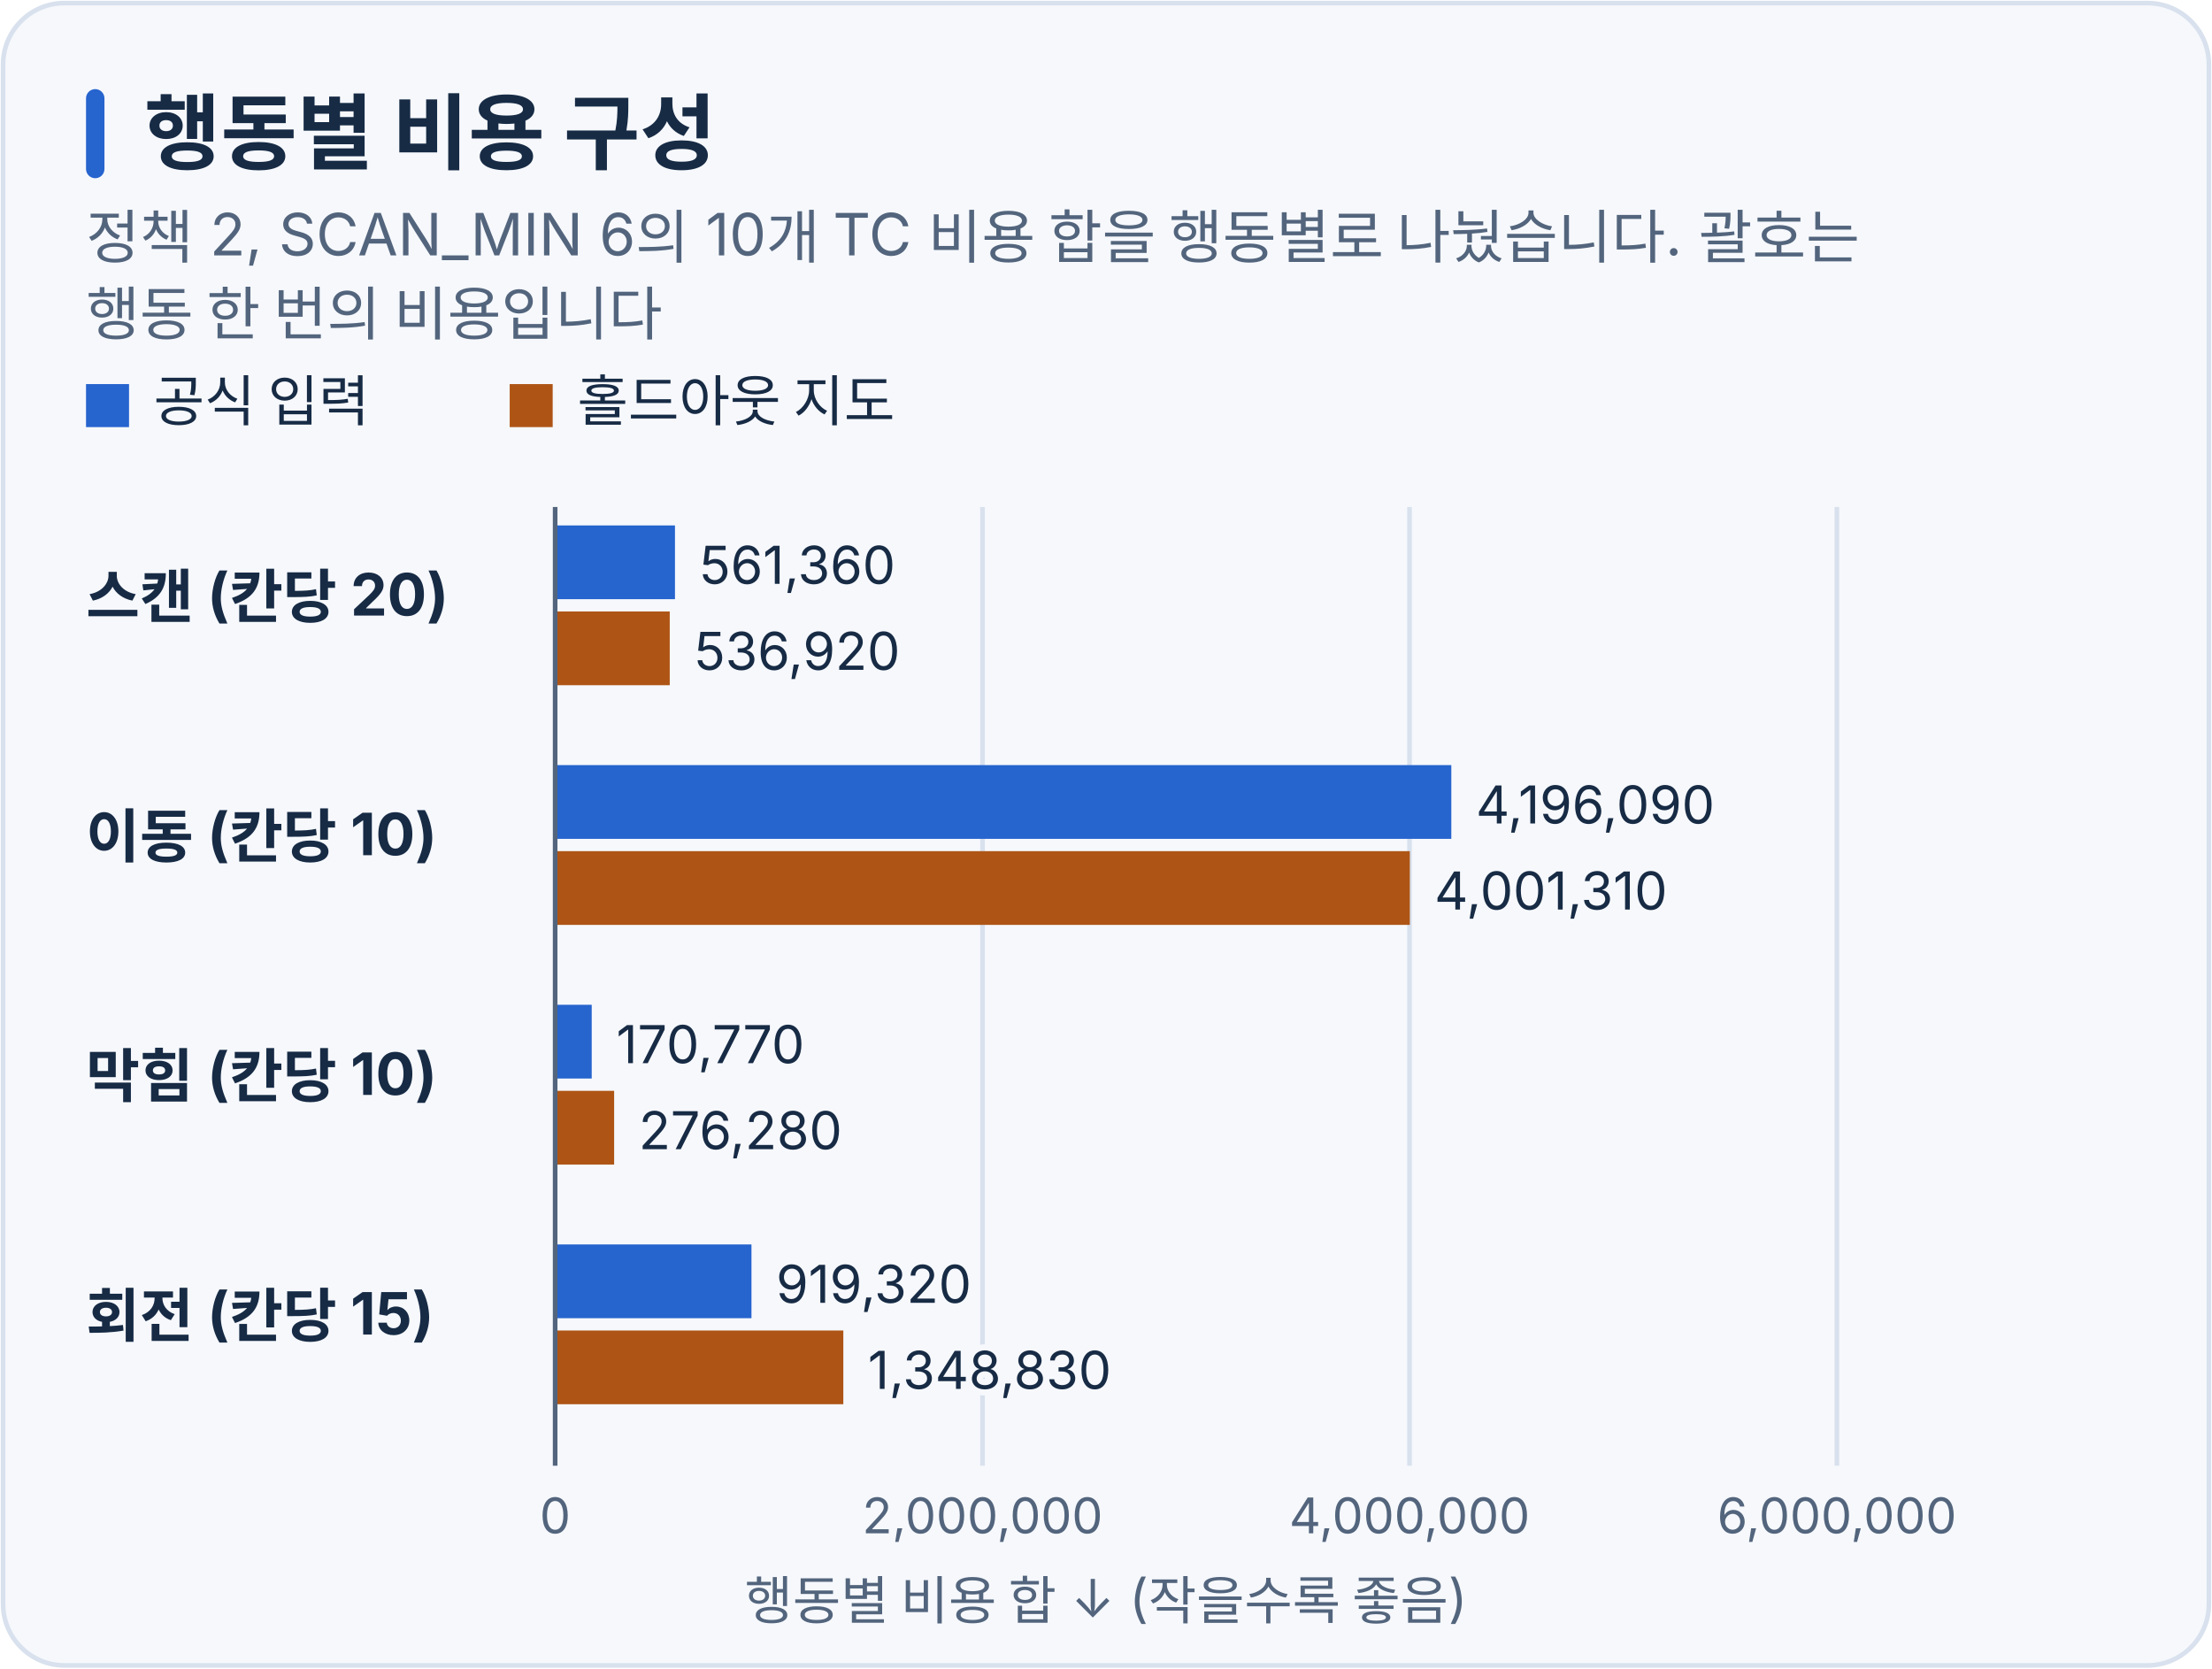
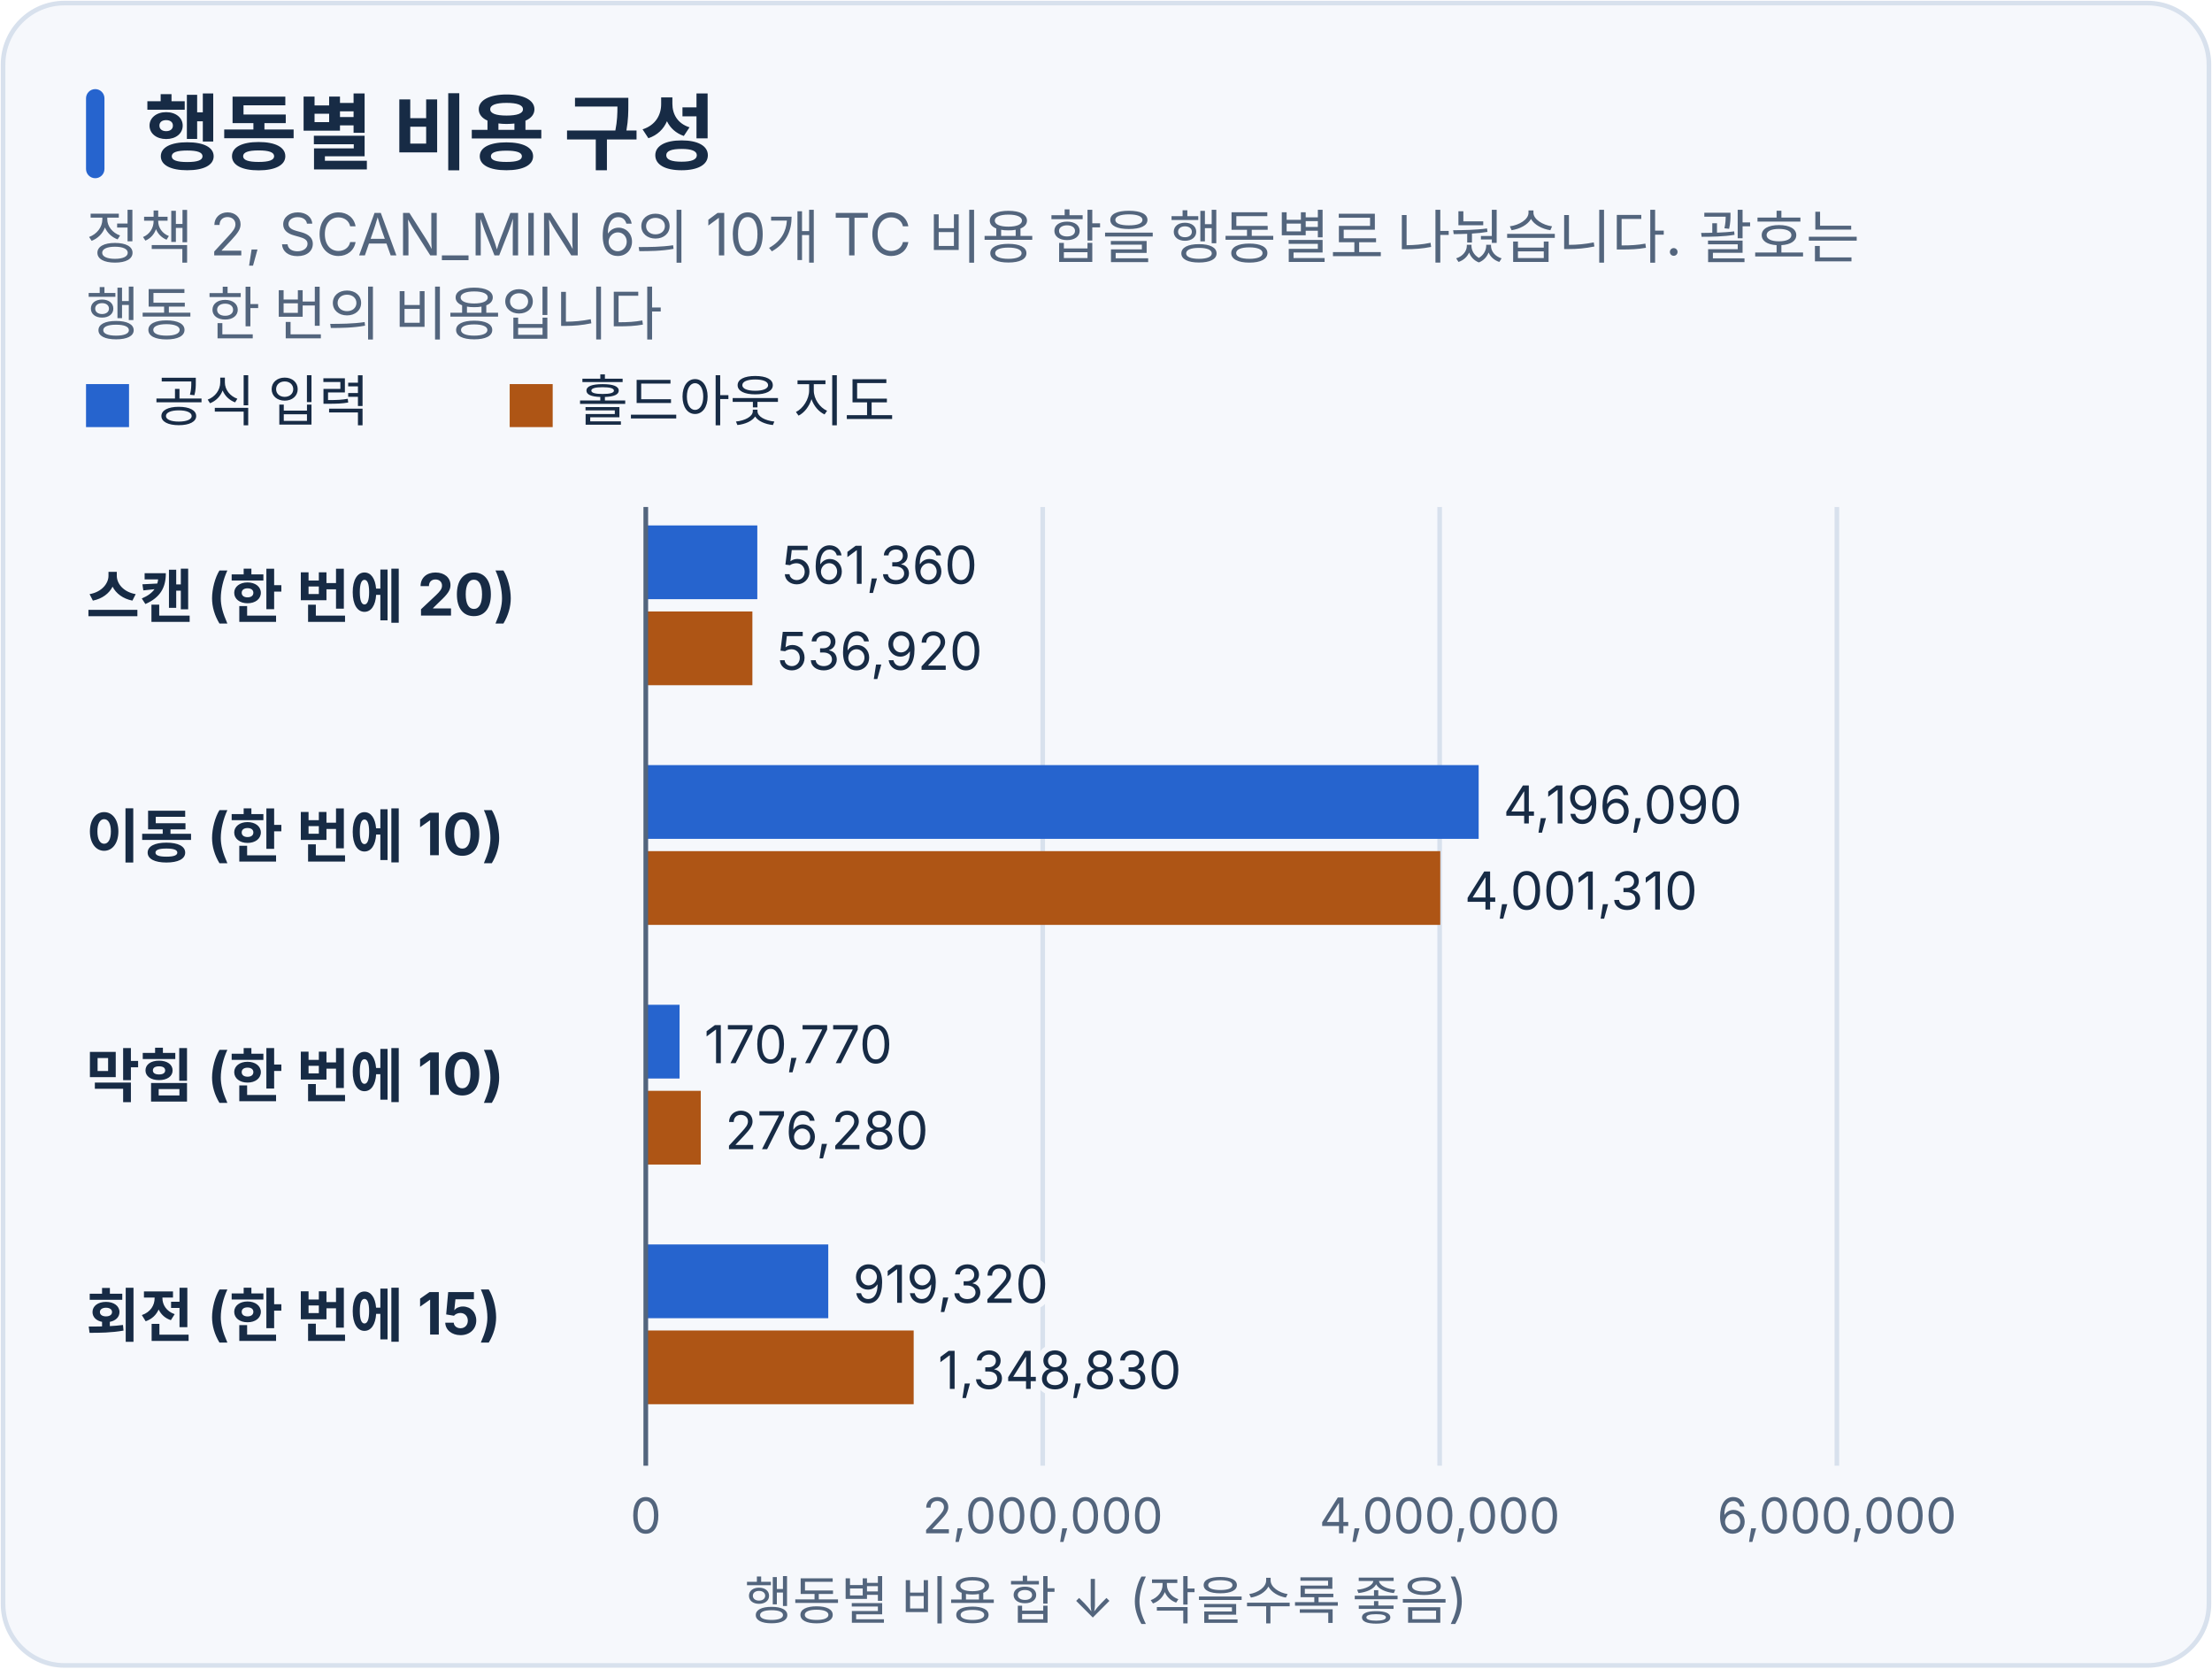
<svg xmlns="http://www.w3.org/2000/svg" viewBox="0 0 720 543" role="img" aria-labelledby="title desc">
  <style>text{font-family:-apple-system,BlinkMacSystemFont,"Apple SD Gothic Neo","Noto Sans KR",sans-serif}*{box-sizing:border-box}</style>
  <rect x="1" y="1" width="718" height="541" rx="20" fill="#f6f8fc" stroke="#d8e1ed" stroke-width="1.5" />
-   <line x1="180.7" y1="165" x2="180.7" y2="477" stroke="#d8e1ed" stroke-width="1.5" />
-   <line x1="319.8" y1="165" x2="319.8" y2="477" stroke="#d8e1ed" stroke-width="1.5" />
-   <line x1="458.8" y1="165" x2="458.8" y2="477" stroke="#d8e1ed" stroke-width="1.5" />
+   <line x1="210.2" y1="165" x2="210.2" y2="477" stroke="#d8e1ed" stroke-width="1.5" />
+   <line x1="339.4" y1="165" x2="339.4" y2="477" stroke="#d8e1ed" stroke-width="1.5" />
+   <line x1="468.6" y1="165" x2="468.6" y2="477" stroke="#d8e1ed" stroke-width="1.5" />
  <line x1="597.9" y1="165" x2="597.9" y2="477" stroke="#d8e1ed" stroke-width="1.5" />
  <rect x="28" y="29" width="6" height="29" rx="3" fill="#2664ce" />
  <text x="47" y="53" font-size="27" fill="#172b45" font-weight="750">행동별 비용 구성</text>
  <text x="28" y="84" font-size="19" fill="#53657d">정책 2, SCAN_MIN 6의 10개 TC 비용 합을 행동별로 나눴습니다. 괄호는</text>
  <text x="28" y="109" font-size="19" fill="#53657d">행동 한 번의 비용입니다</text>
  <rect x="28" y="125" width="14" height="14" fill="#2664ce" />
  <text x="50" y="137" font-size="18" fill="#172b45">공식 입력</text>
  <rect x="165.9" y="125" width="14" height="14" fill="#ae5515" />
  <text x="187.9" y="137" font-size="18" fill="#172b45">홀드아웃 지도</text>
-   <text x="28" y="201" font-size="19" fill="#172b45" font-weight="700">스캔 (칸당 20)</text>
-   <rect x="180.7" y="171" width="39" height="24" fill="#2664ce" />
-   <text x="227.7" y="190" font-size="17" fill="#172b45" stroke="#f6f8fc" stroke-width="4" paint-order="stroke" stroke-linejoin="round">561,360</text>
-   <rect x="180.7" y="199" width="37.3" height="24" fill="#ae5515" />
-   <text x="226" y="218" font-size="17" fill="#172b45" stroke="#f6f8fc" stroke-width="4" paint-order="stroke" stroke-linejoin="round">536,920</text>
-   <text x="28" y="279" font-size="19" fill="#172b45" font-weight="700">이동 (칸당 10)</text>
-   <rect x="180.7" y="249" width="291.7" height="24" fill="#2664ce" />
-   <text x="480.4" y="268" font-size="17" fill="#172b45" stroke="#f6f8fc" stroke-width="4" paint-order="stroke" stroke-linejoin="round">4,196,090</text>
-   <rect x="180.7" y="277" width="278.2" height="24" fill="#ae5515" />
-   <text x="466.9" y="296" font-size="17" fill="#172b45" stroke="#f6f8fc" stroke-width="4" paint-order="stroke" stroke-linejoin="round">4,001,310</text>
-   <text x="28" y="357" font-size="19" fill="#172b45" font-weight="700">막힘 (칸당 10)</text>
-   <rect x="180.7" y="327" width="11.9" height="24" fill="#2664ce" />
-   <text x="200.6" y="346" font-size="17" fill="#172b45" stroke="#f6f8fc" stroke-width="4" paint-order="stroke" stroke-linejoin="round">170,770</text>
-   <rect x="180.7" y="355" width="19.2" height="24" fill="#ae5515" />
-   <text x="207.9" y="374" font-size="17" fill="#172b45" stroke="#f6f8fc" stroke-width="4" paint-order="stroke" stroke-linejoin="round">276,280</text>
-   <text x="28" y="435" font-size="19" fill="#172b45" font-weight="700">회전 (칸당 15)</text>
-   <rect x="180.7" y="405" width="63.9" height="24" fill="#2664ce" />
-   <text x="252.6" y="424" font-size="17" fill="#172b45" stroke="#f6f8fc" stroke-width="4" paint-order="stroke" stroke-linejoin="round">919,320</text>
-   <rect x="180.7" y="433" width="93.8" height="24" fill="#ae5515" />
-   <text x="282.5" y="452" font-size="17" fill="#172b45" stroke="#f6f8fc" stroke-width="4" paint-order="stroke" stroke-linejoin="round">1,348,830</text>
-   <text x="180.7" y="499" font-size="16" fill="#53657d" text-anchor="middle">0</text>
-   <text x="319.8" y="499" font-size="16" fill="#53657d" text-anchor="middle">2,000,000</text>
-   <text x="458.8" y="499" font-size="16" fill="#53657d" text-anchor="middle">4,000,000</text>
+   <text x="28" y="201" font-size="19" fill="#172b45" font-weight="700">스캔 (한 번에 20)</text>
+   <rect x="210.2" y="171" width="36.3" height="24" fill="#2664ce" />
+   <text x="254.4" y="190" font-size="17" fill="#172b45" stroke="#f6f8fc" stroke-width="4" paint-order="stroke" stroke-linejoin="round">561,360</text>
+   <rect x="210.2" y="199" width="34.7" height="24" fill="#ae5515" />
+   <text x="252.8" y="218" font-size="17" fill="#172b45" stroke="#f6f8fc" stroke-width="4" paint-order="stroke" stroke-linejoin="round">536,920</text>
+   <text x="28" y="279" font-size="19" fill="#172b45" font-weight="700">이동 (한 번에 10)</text>
+   <rect x="210.2" y="249" width="271.1" height="24" fill="#2664ce" />
+   <text x="489.3" y="268" font-size="17" fill="#172b45" stroke="#f6f8fc" stroke-width="4" paint-order="stroke" stroke-linejoin="round">4,196,090</text>
+   <rect x="210.2" y="277" width="258.6" height="24" fill="#ae5515" />
+   <text x="476.7" y="296" font-size="17" fill="#172b45" stroke="#f6f8fc" stroke-width="4" paint-order="stroke" stroke-linejoin="round">4,001,310</text>
+   <text x="28" y="357" font-size="19" fill="#172b45" font-weight="700">막힘 (한 번에 10)</text>
+   <rect x="210.2" y="327" width="11" height="24" fill="#2664ce" />
+   <text x="229.2" y="346" font-size="17" fill="#172b45" stroke="#f6f8fc" stroke-width="4" paint-order="stroke" stroke-linejoin="round">170,770</text>
+   <rect x="210.2" y="355" width="17.9" height="24" fill="#ae5515" />
+   <text x="236" y="374" font-size="17" fill="#172b45" stroke="#f6f8fc" stroke-width="4" paint-order="stroke" stroke-linejoin="round">276,280</text>
+   <text x="28" y="435" font-size="19" fill="#172b45" font-weight="700">회전 (한 번에 15)</text>
+   <rect x="210.2" y="405" width="59.4" height="24" fill="#2664ce" />
+   <text x="277.6" y="424" font-size="17" fill="#172b45" stroke="#f6f8fc" stroke-width="4" paint-order="stroke" stroke-linejoin="round">919,320</text>
+   <rect x="210.2" y="433" width="87.2" height="24" fill="#ae5515" />
+   <text x="305.3" y="452" font-size="17" fill="#172b45" stroke="#f6f8fc" stroke-width="4" paint-order="stroke" stroke-linejoin="round">1,348,830</text>
+   <text x="210.2" y="499" font-size="16" fill="#53657d" text-anchor="middle">0</text>
+   <text x="339.4" y="499" font-size="16" fill="#53657d" text-anchor="middle">2,000,000</text>
+   <text x="468.6" y="499" font-size="16" fill="#53657d" text-anchor="middle">4,000,000</text>
  <text x="597.9" y="499" font-size="16" fill="#53657d" text-anchor="middle">6,000,000</text>
-   <line x1="180.7" y1="165" x2="180.7" y2="477" stroke="#53657d" stroke-width="1.5" />
+   <line x1="210.2" y1="165" x2="210.2" y2="477" stroke="#53657d" stroke-width="1.5" />
  <text x="360" y="527" font-size="17" fill="#53657d" text-anchor="middle">행동별 비용 합 ↓ (작을수록 좋음)</text>
</svg>
